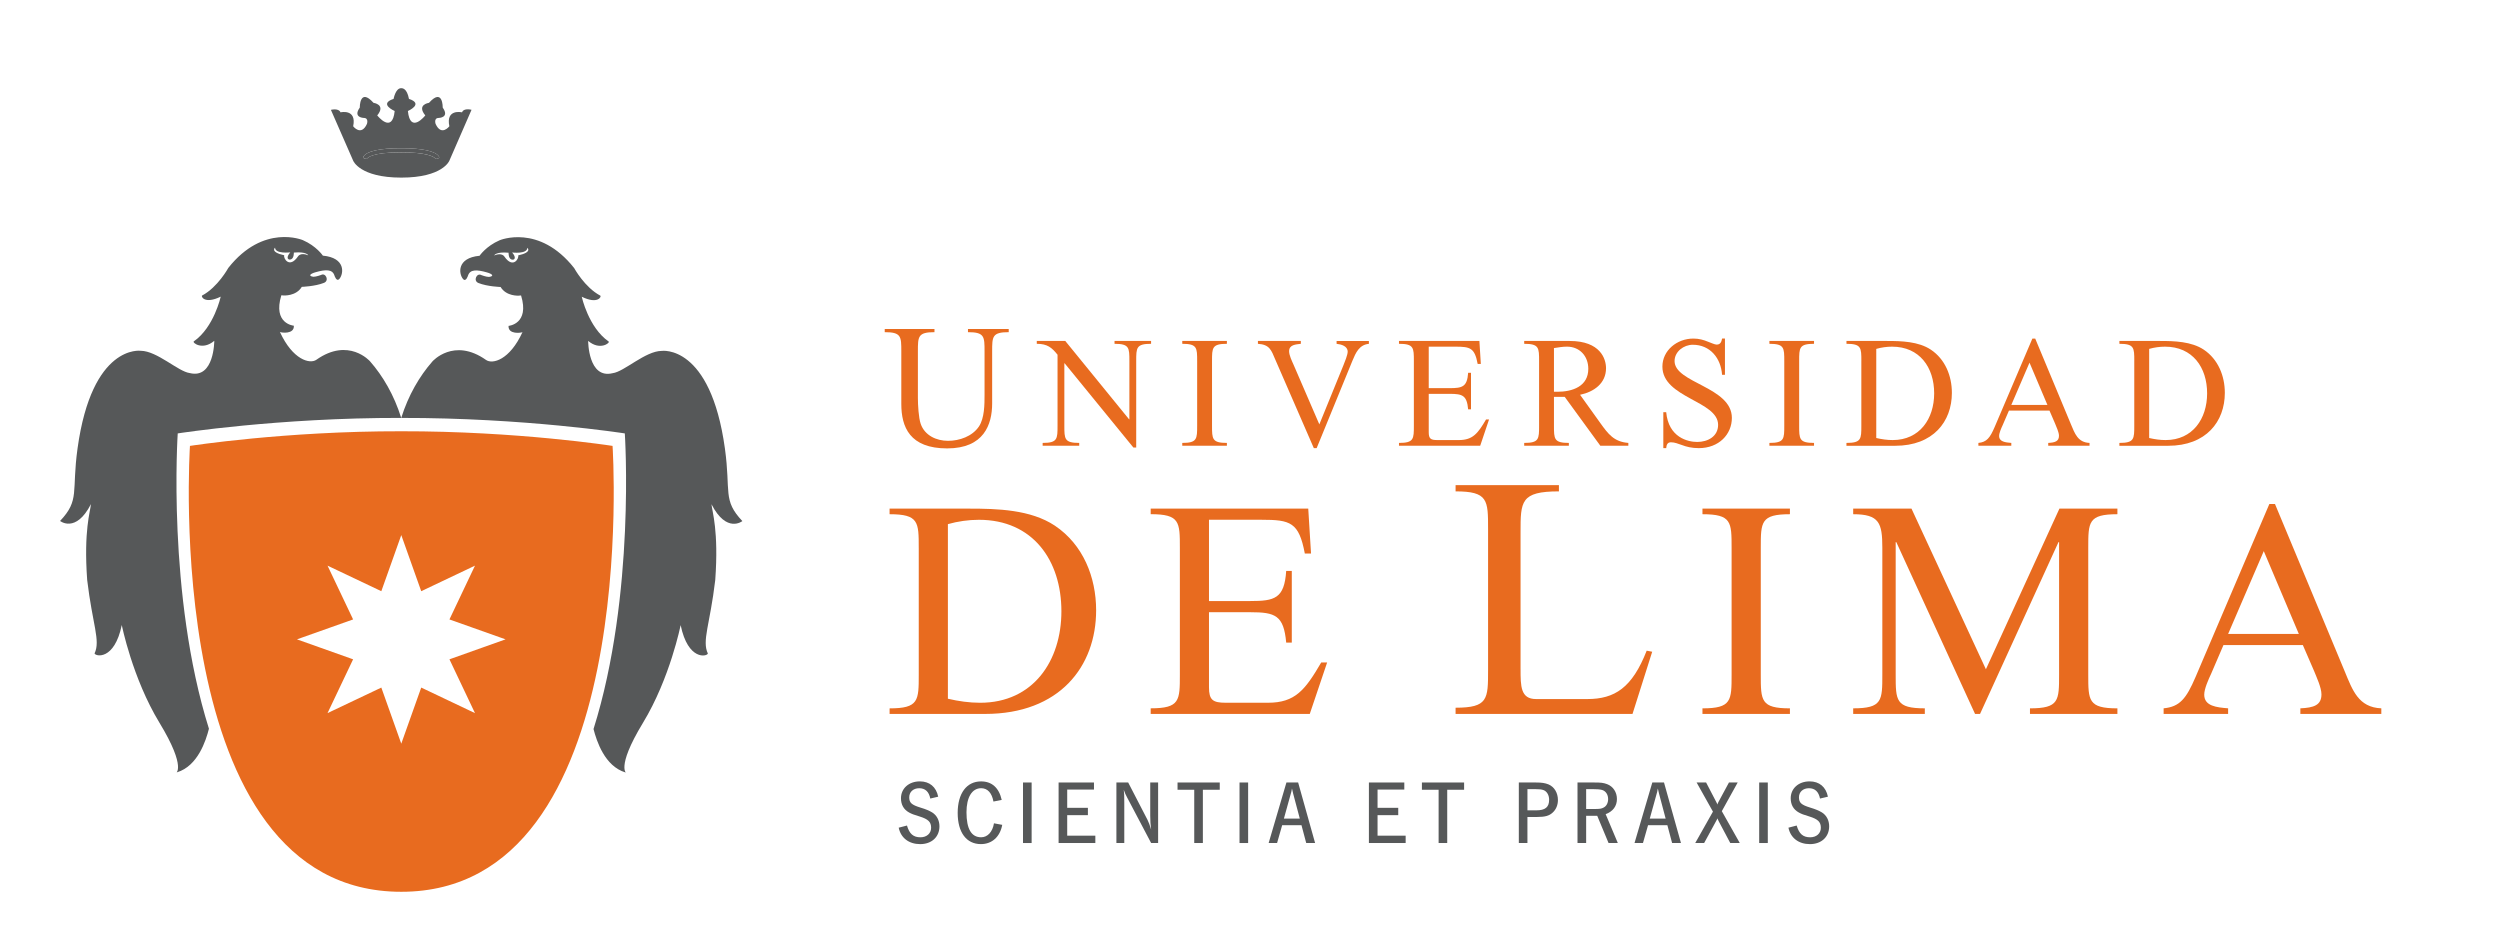
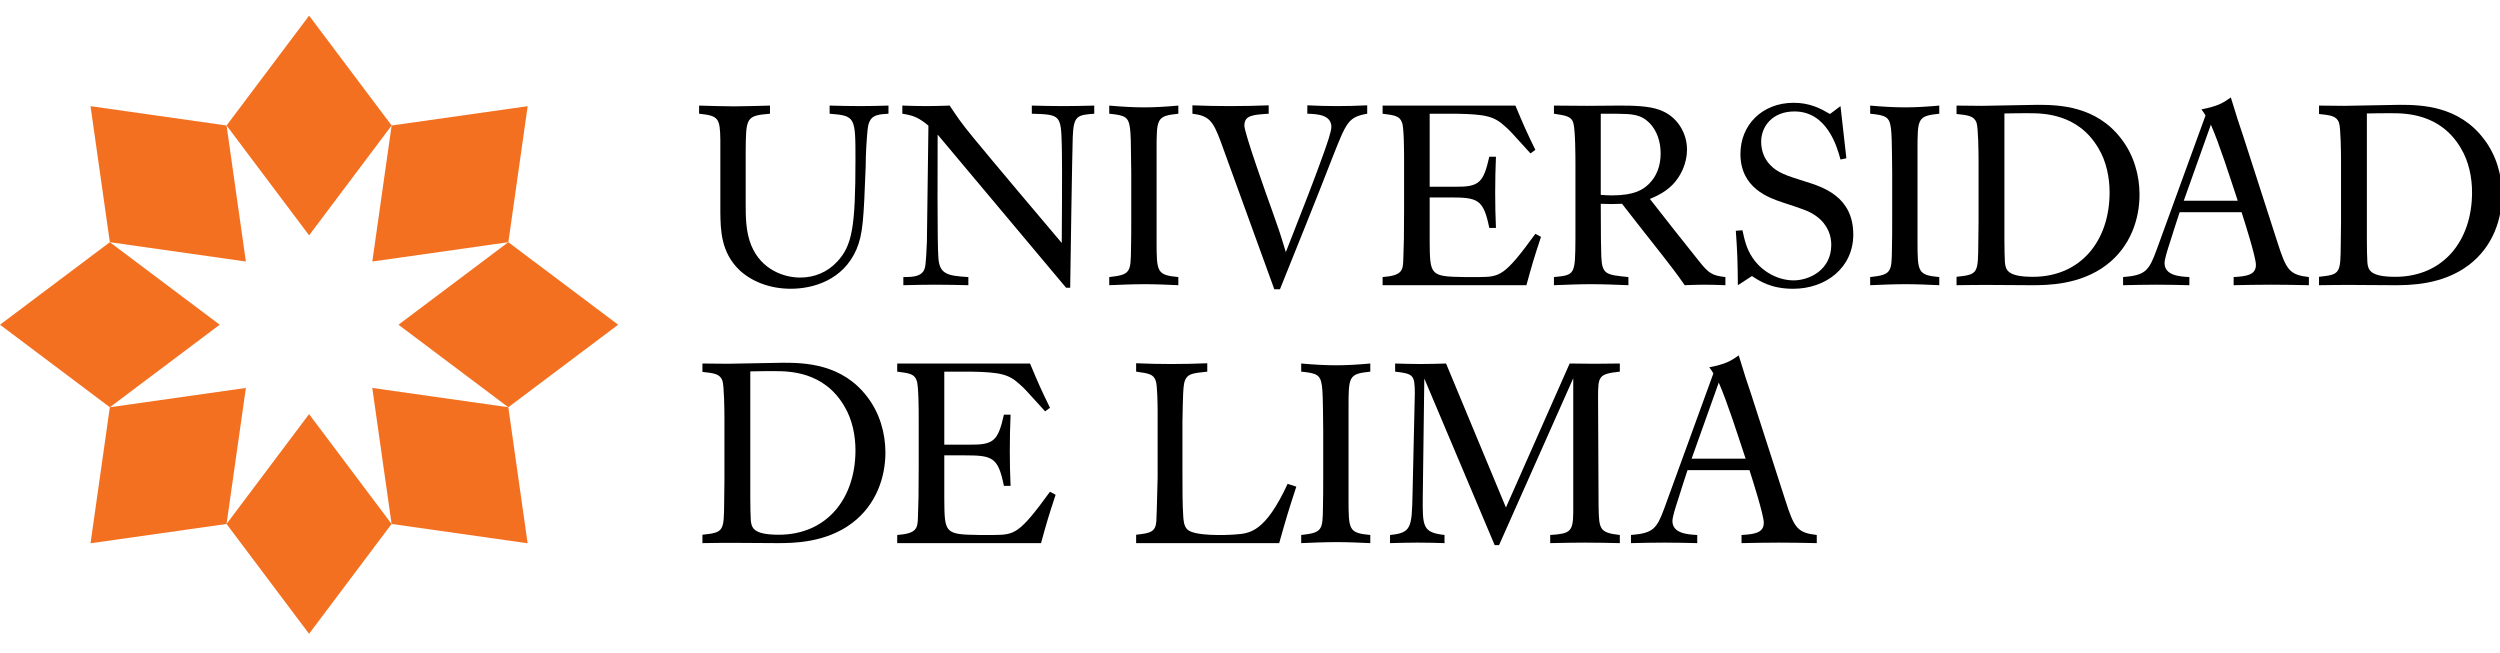
- <svg xmlns="http://www.w3.org/2000/svg" version="1.1" id="Capa_1" x="0px" y="0px" width="141.73px" height="53px" viewBox="0 0 141.73 53" enable-background="new 0 0 141.73 53" xml:space="preserve">
+ <svg xmlns="http://www.w3.org/2000/svg" xmlns:xlink="http://www.w3.org/1999/xlink" version="1.1" id="Capa_1" x="0px" y="0px" width="433.111px" height="113px" viewBox="0 0 433.111 113" enable-background="new 0 0 433.111 113" xml:space="preserve">
  <g>
-     <path fill="#565859" d="M10.076,24.571c0,0,5.688-0.892,12.67-0.879c-0.404-1.292-1.037-2.375-1.771-3.211   c0,0-1.208-1.377-3.038-0.086c-0.365,0.259-1.342,0.009-2.068-1.576c0.074,0.048,0.823,0.145,0.79-0.354   c0,0-1.207-0.098-0.709-1.725l0.127,0.011c0,0,0.707,0.052,1.033-0.489c0,0,0.748-0.023,1.258-0.227   c0.319-0.127,0.087-0.594-0.163-0.448c0,0-0.273,0.104-0.437,0.104c-0.297-0.041-0.209-0.163,0.116-0.256   c0.58-0.165,0.961-0.18,1.078,0.187c0,0,0.116,0.385,0.285,0.181c0.234-0.282,0.367-1.187-0.943-1.31c0,0-0.367-0.546-1.135-0.879   c0,0-2.229-0.954-4.226,1.575c0,0-0.597,1.095-1.483,1.564c-0.083,0.042,0.129,0.515,1.053,0.064c0,0-0.381,1.741-1.526,2.536   c-0.103,0.07,0.494,0.536,1.161-0.032c0,0,0.003,2.174-1.389,1.829c-0.65-0.08-1.851-1.256-2.78-1.263c0,0-2.762-0.403-3.583,5.535   c-0.342,2.471,0.139,2.919-0.99,4.112c0,0,0.892,0.72,1.751-0.957c-0.038,0.429-0.417,1.495-0.215,4.298   c0.301,2.536,0.764,3.437,0.419,4.169c0.043,0.17,1.125,0.418,1.543-1.611c0,0,0.6,3.011,2.135,5.539   c1.613,2.657,0.853,2.857,1.002,2.81c1.17-0.359,1.63-1.784,1.804-2.469C9.46,33.717,10.076,24.571,10.076,24.571 M15.593,14.04   c0.014,0.371,0.863,0.266,0.863,0.266c-0.282,0.322-0.11,0.466,0.054,0.391c0.164-0.076,0.148-0.378,0.148-0.378   c0.732-0.065,0.816,0.155,0.816,0.155c-0.449-0.186-0.583,0.067-0.583,0.067c-0.493,0.711-0.843,0.086-0.776-0.068   C15.287,14.287,15.593,14.04,15.593,14.04" />
-     <path fill="#565859" d="M41.097,25.428c-0.821-5.938-3.583-5.535-3.583-5.535c-0.929,0.006-2.13,1.183-2.78,1.263   c-1.393,0.347-1.39-1.83-1.39-1.83c0.667,0.57,1.263,0.104,1.161,0.034c-1.145-0.796-1.525-2.537-1.525-2.537   c0.923,0.452,1.136-0.021,1.052-0.063c-0.886-0.468-1.482-1.563-1.482-1.563c-1.997-2.529-4.227-1.575-4.227-1.575   c-0.769,0.332-1.135,0.878-1.135,0.878c-1.31,0.123-1.177,1.028-0.943,1.31c0.169,0.205,0.285-0.18,0.285-0.18   c0.117-0.367,0.497-0.352,1.077-0.186c0.326,0.093,0.414,0.215,0.116,0.256c-0.164,0-0.437-0.105-0.437-0.105   c-0.25-0.145-0.483,0.321-0.163,0.449c0.509,0.204,1.257,0.226,1.257,0.226c0.326,0.542,1.033,0.491,1.033,0.491l0.127-0.012   c0.498,1.627-0.709,1.726-0.709,1.726c-0.033,0.499,0.716,0.401,0.79,0.354c-0.725,1.585-1.702,1.835-2.067,1.577   c-1.831-1.292-3.039,0.084-3.039,0.084c-0.732,0.835-1.364,1.915-1.768,3.203h0.001c6.984-0.012,12.674,0.878,12.674,0.878   s0.616,9.161-1.774,16.76c0.176,0.687,0.637,2.102,1.802,2.458c0.15,0.046-0.61-0.154,1.002-2.812   c1.535-2.527,2.135-5.539,2.135-5.539c0.419,2.03,1.5,1.783,1.543,1.612c-0.344-0.731,0.119-1.632,0.419-4.168   c0.203-2.803-0.176-3.87-0.214-4.297c0.86,1.676,1.751,0.956,1.751,0.956C40.958,28.348,41.438,27.899,41.097,25.428 M29.376,14.48   c0.066,0.156-0.284,0.78-0.777,0.07c0,0-0.135-0.254-0.583-0.068c0,0,0.084-0.22,0.816-0.155c0,0-0.014,0.302,0.149,0.377   c0.164,0.076,0.335-0.068,0.053-0.39c0,0,0.849,0.105,0.863-0.266C29.897,14.048,30.203,14.295,29.376,14.48" />
-     <path fill="#E86B1F" d="M34.727,25.279c0,0-5.377-0.841-11.979-0.83c-6.599-0.011-11.979,0.83-11.979,0.83   s-1.7,25.278,11.979,25.278C36.428,50.557,34.727,25.279,34.727,25.279 M26.928,40.429L23.88,38.98l-1.131,3.18l-1.131-3.18   l-3.05,1.448l1.45-3.05l-3.182-1.132l3.182-1.129l-1.45-3.05l3.05,1.449l1.131-3.181l1.131,3.181l3.048-1.449l-1.448,3.05   l3.181,1.129l-3.181,1.132L26.928,40.429z" />
-     <path fill="#565859" d="M20.595,8.892c0.171-0.319,0.934-0.492,2.147-0.488h0.003h0.003c1.216-0.004,1.978,0.17,2.148,0.489   c0.051,0.094-0.196,0.13-0.206,0.11c-0.074-0.138-0.566-0.37-1.945-0.366c-1.695-0.005-1.924,0.328-1.944,0.366   C20.791,9.021,20.543,8.987,20.595,8.892" />
-     <path fill="#565859" d="M22.748,10.069h0.001c2.354,0,2.726-0.958,2.726-0.958l1.257-2.886c0,0-0.437-0.124-0.539,0.144   c0,0-0.93-0.221-0.718,0.79c0,0-0.451,0.588-0.779-0.132c0,0-0.12-0.341,0.18-0.341c0,0,0.627-0.015,0.223-0.585   c0,0,0.017-1.153-0.779-0.271c0,0-0.717,0.095-0.209,0.713c0,0-0.852,1.085-0.987-0.25c0,0,0.927-0.403,0.061-0.687   c-0.118-0.62-0.382-0.6-0.427-0.607h-0.025c-0.316,0.012-0.419,0.607-0.419,0.607c-0.869,0.284,0.061,0.687,0.061,0.687   c-0.137,1.334-0.989,0.25-0.989,0.25c0.508-0.619-0.21-0.713-0.21-0.713c-0.793-0.883-0.78,0.271-0.78,0.271   c-0.405,0.57,0.228,0.585,0.228,0.585c0.297,0,0.178,0.341,0.178,0.341c-0.331,0.72-0.78,0.132-0.78,0.132   c0.21-1.01-0.718-0.79-0.718-0.79c-0.1-0.256-0.544-0.141-0.544-0.141l1.262,2.882C20.022,9.111,20.393,10.069,22.748,10.069    M20.595,8.892c0.171-0.319,0.934-0.492,2.146-0.488h0.003h0.003c1.214-0.004,1.978,0.17,2.148,0.489   c0.05,0.094-0.196,0.13-0.206,0.11c-0.075-0.138-0.567-0.37-1.946-0.365c-1.695-0.006-1.923,0.327-1.943,0.365   C20.791,9.022,20.543,8.987,20.595,8.892" />
-     <path fill="#565859" d="M52.74,45.271c-0.077-0.39-0.289-0.585-0.629-0.585c-0.333,0-0.565,0.21-0.565,0.514   c0,0.309,0.129,0.427,0.643,0.586c0.309,0.092,0.494,0.175,0.658,0.272c0.263,0.165,0.412,0.453,0.412,0.788   c0,0.602-0.442,1.009-1.091,1.009c-0.638,0-1.1-0.351-1.219-0.932l0.469-0.122c0.138,0.473,0.36,0.667,0.766,0.667   c0.354,0,0.603-0.221,0.603-0.54c0-0.33-0.166-0.489-0.649-0.639c-0.344-0.103-0.447-0.144-0.602-0.228   c-0.303-0.168-0.458-0.442-0.458-0.806c0-0.556,0.448-0.957,1.07-0.957c0.551,0,0.926,0.313,1.04,0.868L52.74,45.271z" />
-     <path fill="#565859" d="M56.32,45.441c-0.088-0.489-0.335-0.756-0.695-0.756c-0.52,0-0.833,0.514-0.833,1.363   c0,0.947,0.278,1.419,0.833,1.419c0.365,0,0.648-0.309,0.725-0.792l0.469,0.087c-0.124,0.68-0.582,1.092-1.209,1.092   c-0.823,0-1.317-0.664-1.317-1.766c0-1.111,0.505-1.789,1.327-1.789c0.608,0,1.014,0.359,1.169,1.049L56.32,45.441z" />
-     <rect x="57.996" y="44.361" fill="#565859" width="0.489" height="3.432" />
-     <polygon fill="#565859" points="62.02,44.361 62.02,44.762 60.502,44.762 60.502,45.797 61.675,45.797 61.675,46.213    60.502,46.213 60.502,47.376 62.097,47.376 62.097,47.792 60.014,47.792 60.014,44.361  " />
-     <path fill="#565859" d="M65.657,47.793H65.26l-1.363-2.587c-0.092-0.169-0.118-0.237-0.189-0.432   c0.025,0.184,0.03,0.339,0.03,0.724v2.295h-0.447v-3.432h0.668l1.096,2.119c0.066,0.13,0.133,0.315,0.205,0.551   c-0.036-0.262-0.051-0.509-0.051-0.792v-1.878h0.447V47.793z" />
-     <polygon fill="#565859" points="69.15,44.361 69.15,44.773 68.193,44.773 68.193,47.792 67.704,47.792 67.704,44.773    66.757,44.773 66.757,44.361  " />
-     <rect x="70.271" y="44.361" fill="#565859" width="0.488" height="3.432" />
-     <path fill="#565859" d="M72.4,47.793h-0.478l1.008-3.432h0.664l0.962,3.432h-0.504l-0.268-1.009h-1.096L72.4,47.793z    M73.688,46.408l-0.376-1.415c-0.047-0.185-0.047-0.18-0.067-0.292c-0.011,0.082-0.016,0.107-0.036,0.184   c-0.015,0.042-0.02,0.078-0.03,0.108l-0.392,1.415H73.688z" />
-     <polygon fill="#565859" points="79.613,44.361 79.613,44.762 78.096,44.762 78.096,45.797 79.269,45.797 79.269,46.213    78.096,46.213 78.096,47.376 79.689,47.376 79.689,47.792 77.606,47.792 77.606,44.361  " />
-     <polygon fill="#565859" points="83.003,44.361 83.003,44.773 82.046,44.773 82.046,47.792 81.558,47.792 81.558,44.773    80.611,44.773 80.611,44.361  " />
-     <path fill="#565859" d="M87.072,44.361c0.334,0,0.521,0.031,0.715,0.108c0.329,0.139,0.535,0.479,0.535,0.886   c0,0.282-0.104,0.535-0.294,0.708c-0.195,0.186-0.436,0.253-0.885,0.253h-0.55v1.477h-0.488v-3.432H87.072z M87.094,45.94   c0.509,0,0.729-0.18,0.729-0.601c0-0.258-0.124-0.473-0.313-0.545c-0.108-0.042-0.252-0.057-0.483-0.057h-0.433v1.203H87.094z" />
-     <path fill="#565859" d="M90.371,44.361c0.4,0,0.528,0.016,0.739,0.094c0.339,0.128,0.557,0.453,0.557,0.842   c0,0.407-0.227,0.706-0.639,0.859l0.689,1.636h-0.525L90.55,46.25h-0.051h-0.257h-0.263h-0.057v1.542h-0.49v-3.431H90.371z    M90.386,45.864c0.303,0,0.411-0.016,0.529-0.083c0.159-0.081,0.253-0.262,0.253-0.478c0-0.257-0.134-0.458-0.345-0.52   c-0.124-0.031-0.269-0.046-0.516-0.046h-0.385v1.126H90.386z" />
-     <path fill="#565859" d="M93.143,47.793h-0.479l1.009-3.432h0.663l0.962,3.432h-0.503l-0.268-1.009h-1.096L93.143,47.793z    M94.429,46.408l-0.375-1.415c-0.047-0.185-0.047-0.18-0.068-0.292c-0.01,0.082-0.015,0.107-0.035,0.184   c-0.016,0.042-0.021,0.078-0.03,0.108l-0.392,1.415H94.429z" />
-     <path fill="#565859" d="M97.613,45.987l1.019,1.806h-0.54l-0.659-1.244c-0.062-0.125-0.052-0.109-0.072-0.155   c-0.02,0.062-0.02,0.062-0.072,0.155l-0.678,1.244h-0.505l1.004-1.78l-0.926-1.652h0.539l0.565,1.086   c0.043,0.077,0.053,0.102,0.072,0.164c0.021-0.066,0.031-0.082,0.072-0.164l0.586-1.086h0.495L97.613,45.987z" />
-     <rect x="99.732" y="44.361" fill="#565859" width="0.488" height="3.432" />
-     <path fill="#565859" d="M103.18,45.271c-0.078-0.39-0.288-0.585-0.628-0.585c-0.335,0-0.565,0.21-0.565,0.514   c0,0.309,0.128,0.427,0.643,0.586c0.309,0.092,0.493,0.175,0.658,0.272c0.263,0.165,0.411,0.453,0.411,0.788   c0,0.602-0.442,1.009-1.09,1.009c-0.638,0-1.101-0.351-1.219-0.932l0.467-0.122c0.14,0.473,0.36,0.667,0.767,0.667   c0.355,0,0.603-0.221,0.603-0.54c0-0.33-0.165-0.489-0.648-0.639c-0.344-0.103-0.448-0.144-0.602-0.228   c-0.304-0.168-0.458-0.442-0.458-0.806c0-0.556,0.448-0.957,1.07-0.957c0.551,0,0.926,0.313,1.039,0.868L103.18,45.271z" />
-     <path fill="#E86B1F" d="M52.085,31.067c0-1.475,0-1.915-1.653-1.915v-0.317h4.501c1.601,0,3.499,0.052,4.871,0.967   c1.6,1.073,2.338,2.918,2.338,4.798c0,3.184-2.075,5.874-6.294,5.874h-5.415v-0.315c1.653,0,1.653-0.44,1.653-1.918V31.067z    M53.737,39.612c0.598,0.141,1.213,0.229,1.829,0.229c3.007,0,4.607-2.374,4.607-5.187c0-2.883-1.618-5.186-4.677-5.186   c-0.597,0-1.195,0.088-1.758,0.246V39.612z" />
-     <path fill="#E86B1F" d="M68.54,34.074h2.339c1.389,0,1.934-0.14,2.038-1.705h0.317v4.061h-0.317   c-0.139-1.547-0.614-1.722-2.038-1.722H68.54v4.254c0,0.72,0.211,0.878,0.95,0.878h2.391c1.548,0,2.109-0.721,3.023-2.285h0.335   l-0.985,2.918h-9.019v-0.317c1.654,0,1.654-0.44,1.654-1.916v-7.174c0-1.477,0-1.916-1.654-1.916v-0.317h8.932l0.158,2.549h-0.352   c-0.335-1.776-0.81-1.916-2.462-1.916H68.54V34.074z" />
-     <path fill="#E86B1F" d="M86.204,37.928c0,0.979,0,1.703,0.881,1.703h2.9c1.566,0,2.547-0.646,3.369-2.742l0.313,0.059l-1.117,3.527   h-10.03v-0.353c1.842,0,1.842-0.49,1.842-2.135v-7.994c0-1.645,0-2.136-1.842-2.136v-0.352h5.858v0.352   c-2.175,0-2.175,0.568-2.175,2.333V37.928z" />
-     <path fill="#E86B1F" d="M99.822,38.241c0,1.478,0,1.917,1.652,1.917v0.316h-4.958v-0.316c1.652,0,1.652-0.439,1.652-1.917v-7.174   c0-1.475,0-1.915-1.652-1.915v-0.317h4.958v0.317c-1.652,0-1.652,0.439-1.652,1.915V38.241z" />
-     <path fill="#E86B1F" d="M107.505,30.734h-0.035v7.506c0,1.477,0,1.917,1.652,1.917v0.317h-4.061v-0.317   c1.652,0,1.652-0.44,1.652-1.917v-7.19c0-1.408-0.177-1.898-1.652-1.898v-0.317h3.305l4.219,9.107l4.168-9.107h3.287v0.317   c-1.653,0-1.653,0.439-1.653,1.916v7.173c0,1.477,0,1.917,1.653,1.917v0.317h-4.957v-0.317c1.651,0,1.651-0.44,1.651-1.917v-7.506   h-0.035l-4.447,9.74h-0.282L107.505,30.734z" />
-     <path fill="#E86B1F" d="M126.052,36.571l-0.702,1.634c-0.141,0.298-0.388,0.844-0.388,1.178c0,0.649,0.704,0.721,1.354,0.773v0.317   h-3.656v-0.317c0.914-0.087,1.283-0.545,1.81-1.775l4.185-9.81h0.317l3.956,9.493c0.439,1.056,0.772,2.041,2.074,2.093v0.317h-4.59   v-0.317c0.756-0.035,1.196-0.175,1.196-0.791c0-0.386-0.281-0.984-0.422-1.336l-0.633-1.459H126.052z M128.338,31.244l-2.021,4.694   h4.008L128.338,31.244z" />
-     <path fill="#E86B1F" d="M51.097,19.921c0-0.84,0-1.09-0.94-1.09v-0.179h2.82v0.179c-0.94,0-0.94,0.25-0.94,1.09v2.64   c0,0.39,0.04,1.121,0.16,1.47c0.23,0.66,0.891,0.96,1.55,0.96c0.649,0,1.37-0.25,1.75-0.811c0.319-0.48,0.319-1.261,0.319-1.8   v-2.459c0-0.84,0-1.09-0.94-1.09v-0.179h2.31v0.179c-0.939,0-0.939,0.25-0.939,1.09v2.95c0,1.2-0.47,2.55-2.55,2.55   c-2.12,0-2.6-1.209-2.6-2.52V19.921z" />
-     <path fill="#E86B1F" d="M60.34,24.131c0,0.753,0,0.979,0.843,0.979v0.161H59.11V25.11c0.844,0,0.844-0.226,0.844-0.979V20.11   c-0.324-0.403-0.575-0.619-1.177-0.619v-0.161h1.616l3.616,4.441h0.018V20.47c0-0.754,0-0.979-0.842-0.979v-0.161h2.072v0.161   c-0.843,0-0.843,0.224-0.843,0.979v4.9h-0.161l-3.896-4.774H60.34V24.131z" />
-     <path fill="#E86B1F" d="M68.712,24.131c0,0.753,0,0.979,0.843,0.979v0.161h-2.53V25.11c0.844,0,0.844-0.226,0.844-0.979V20.47   c0-0.754,0-0.979-0.844-0.979v-0.161h2.53v0.161c-0.843,0-0.843,0.224-0.843,0.979V24.131z" />
-     <path fill="#E86B1F" d="M76.16,20.712c0.072-0.171,0.243-0.601,0.243-0.772c0-0.323-0.368-0.42-0.629-0.448v-0.161h1.831v0.161   c-0.547,0.054-0.744,0.503-0.933,0.959l-2.028,4.954h-0.161l-2.183-5.017c-0.231-0.547-0.323-0.852-0.986-0.897v-0.161h2.433v0.161   c-0.278,0.037-0.665,0.045-0.665,0.421c0,0.233,0.161,0.557,0.252,0.763l1.462,3.384L76.16,20.712z" />
-     <path fill="#E86B1F" d="M80.998,22.005h1.192c0.71,0,0.988-0.073,1.042-0.871h0.162v2.073h-0.162   c-0.072-0.79-0.314-0.879-1.042-0.879h-1.192V24.5c0,0.368,0.107,0.448,0.484,0.448h1.221c0.79,0,1.076-0.369,1.544-1.167h0.17   l-0.502,1.49h-4.604V25.11c0.844,0,0.844-0.226,0.844-0.979V20.47c0-0.754,0-0.979-0.844-0.979V19.33h4.559l0.081,1.301h-0.179   c-0.172-0.906-0.414-0.978-1.258-0.978h-1.516V22.005z" />
-     <path fill="#E86B1F" d="M90.727,25.271l-2.021-2.773h-0.609v1.633c0,0.754,0,0.979,0.844,0.979v0.161h-2.531V25.11   c0.844,0,0.844-0.225,0.844-0.979v-3.662c0-0.753,0-0.978-0.844-0.978V19.33h2.576c1.749,0,2.063,1.022,2.063,1.544   c0,0.861-0.691,1.345-1.472,1.507l1.157,1.615c0.44,0.611,0.764,1.05,1.58,1.114v0.161H90.727z M88.097,22.21h0.196   c0.853,0,1.751-0.305,1.751-1.301c0-0.718-0.485-1.257-1.212-1.257c-0.251,0-0.493,0.045-0.735,0.081V22.21z" />
-     <path fill="#E86B1F" d="M97.789,21.25h-0.162c-0.063-0.942-0.673-1.705-1.659-1.705c-0.513,0-1.033,0.386-1.033,0.925   c0,1.247,3.248,1.462,3.248,3.221c0,0.934-0.735,1.715-1.875,1.715c-0.412,0-0.709-0.082-0.943-0.171   c-0.242-0.081-0.42-0.161-0.636-0.161c-0.207,0-0.252,0.152-0.269,0.332h-0.163v-2.039h0.163c0.133,1.437,1.229,1.688,1.759,1.688   c0.601,0,1.184-0.314,1.184-0.969c0-1.364-3.158-1.526-3.158-3.303c0-0.916,0.825-1.589,1.758-1.589   c0.323,0,0.594,0.082,0.809,0.172c0.224,0.08,0.395,0.17,0.511,0.17c0.216,0,0.27-0.162,0.306-0.342h0.162V21.25z" />
-     <path fill="#E86B1F" d="M101.998,24.131c0,0.753,0,0.979,0.843,0.979v0.161h-2.53V25.11c0.843,0,0.843-0.226,0.843-0.979V20.47   c0-0.754,0-0.979-0.843-0.979v-0.161h2.53v0.161c-0.843,0-0.843,0.224-0.843,0.979V24.131z" />
-     <path fill="#E86B1F" d="M105.524,20.469c0-0.753,0-0.978-0.844-0.978V19.33h2.297c0.818,0,1.787,0.028,2.486,0.493   c0.817,0.547,1.193,1.49,1.193,2.451c0,1.625-1.06,2.998-3.213,2.998h-2.764V25.11c0.844,0,0.844-0.225,0.844-0.979V20.469z    M106.368,24.831c0.306,0.071,0.618,0.117,0.933,0.117c1.534,0,2.351-1.212,2.351-2.647c0-1.472-0.825-2.648-2.386-2.648   c-0.306,0-0.611,0.045-0.897,0.126V24.831z" />
-     <path fill="#E86B1F" d="M113.891,23.279l-0.36,0.833c-0.071,0.153-0.197,0.432-0.197,0.602c0,0.333,0.359,0.368,0.691,0.396v0.161   h-1.866V25.11c0.467-0.045,0.655-0.279,0.924-0.907l2.136-5.007h0.162l2.019,4.846c0.225,0.537,0.396,1.041,1.06,1.068v0.161   h-2.342V25.11c0.385-0.019,0.609-0.091,0.609-0.405c0-0.197-0.145-0.502-0.216-0.682l-0.322-0.745H113.891z M115.057,20.56   l-1.032,2.396h2.047L115.057,20.56z" />
-     <path fill="#E86B1F" d="M120.997,20.469c0-0.753,0-0.978-0.844-0.978V19.33h2.298c0.816,0,1.785,0.028,2.485,0.493   c0.816,0.547,1.194,1.49,1.194,2.451c0,1.625-1.06,2.998-3.213,2.998h-2.765V25.11c0.844,0,0.844-0.225,0.844-0.979V20.469z    M121.84,24.831c0.307,0.071,0.62,0.117,0.934,0.117c1.535,0,2.352-1.212,2.352-2.647c0-1.472-0.825-2.648-2.387-2.648   c-0.305,0-0.61,0.045-0.898,0.126V24.831z" />
+     <defs>
+       <rect id="SVGID_1_" x="-121.286" y="-182.743" width="676.028" height="478" />
+     </defs>
+     <clipPath id="SVGID_2_">
+       <use xlink:href="#SVGID_1_" overflow="visible" />
+     </clipPath>
+     <path clip-path="url(#SVGID_2_)" d="M121.118,18.292c1.906,0.044,3.989,0.133,6.029,0.133c2.083,0,4.123-0.089,6.25-0.133v1.41   c-4.167,0.353-4.167,0.617-4.211,6.656v8.859c0,2.337,0,4.937,0.975,7.316c1.774,4.276,5.764,5.554,8.467,5.554   c2.395,0,4.656-0.881,6.385-2.732c2.616-2.777,3.191-5.994,3.191-17.675c0-7.405,0-7.626-4.477-7.979v-1.41   c1.773,0.044,3.591,0.089,5.363,0.089c1.597,0,3.238-0.045,4.833-0.089v1.41c-1.685,0.088-2.837,0.221-3.325,1.455   c-0.177,0.44-0.265,0.793-0.398,2.468c-0.222,2.954-0.222,4.628-0.222,5.157c-0.355,9.345-0.487,11.769-1.596,14.414   c-2.307,5.332-7.492,6.831-11.395,6.831c-3.724,0-6.828-1.322-8.867-3.217c-3.237-3.086-3.28-7.009-3.324-9.962V24.286   c-0.045-3.878-0.356-4.231-3.68-4.584V18.292z" />
+     <path clip-path="url(#SVGID_2_)" d="M156.323,18.292c1.373,0.044,2.748,0.089,4.122,0.089c1.375,0,2.705-0.045,4.079-0.089   c1.241,1.851,1.906,2.909,4.168,5.642c3.147,3.835,11.882,14.193,15.251,18.16c0.088-12.386,0.044-15.03,0-17.146   c-0.134-5.025-0.311-5.113-5.188-5.246v-1.41c1.818,0.044,3.636,0.089,5.498,0.089c1.772,0,3.325-0.045,5.321-0.089v1.41   c-2.928,0.221-3.593,0.309-3.726,4.056c-0.088,2.248-0.398,22.259-0.443,26.094h-0.709L162.44,23.317   c0,3.394-0.088,18.997,0.134,21.421c0.223,2.733,1.508,3.042,5.188,3.262v1.41c-1.952-0.044-3.858-0.088-5.809-0.088   c-1.772,0-3.636,0.044-5.454,0.088V48c1.375,0,2.75-0.044,3.415-0.926c0.443-0.617,0.487-1.278,0.665-5.156l0.266-20.144   c-1.64-1.366-2.527-1.764-4.521-2.072V18.292z" />
+     <path clip-path="url(#SVGID_2_)" d="M192.171,18.292c1.995,0.177,4.034,0.309,6.074,0.309c1.951,0,3.901-0.132,5.896-0.309v1.41   c-3.768,0.396-3.768,0.794-3.768,6.348v15.735c0,5.378,0.045,5.862,3.768,6.215v1.41c-1.994-0.088-3.856-0.176-5.764-0.176   c-2.083,0-4.166,0.088-6.206,0.176V48c3.635-0.396,3.725-0.837,3.768-4.76c0.045-1.72,0.045-3.482,0.045-5.246v-8.066   c-0.045-5.421-0.088-6.699-0.222-7.758c-0.266-1.938-0.886-2.203-3.591-2.468V18.292z" />
+     <path clip-path="url(#SVGID_2_)" d="M206.581,18.248c2.084,0.088,4.346,0.132,6.518,0.132c2.217,0,4.479-0.044,6.694-0.132v1.455   c-2.748,0.176-4.212,0.264-4.212,2.071c0,1.277,3.947,12.341,4.7,14.413c1.241,3.482,1.373,3.835,2.483,7.492   c3.014-7.668,5.054-12.869,6.738-17.63c0.354-1.014,1.152-3.262,1.152-4.056c0-2.115-2.482-2.247-4.167-2.291v-1.455   c1.729,0.088,3.413,0.132,5.143,0.132c1.773,0,3.502-0.044,5.231-0.132v1.455c-3.281,0.572-3.591,1.454-5.985,7.492   c-2.97,7.67-6.073,15.296-9.132,22.921h-0.977l-9.31-25.653c-1.331-3.57-2.04-4.408-4.878-4.76V18.248z" />
+     <path clip-path="url(#SVGID_2_)" d="M239.526,18.292h23.01c1.462,3.482,1.862,4.408,3.457,7.67l-0.842,0.617   c-3.592-3.968-3.592-3.968-4.39-4.673c-1.906-1.764-3.368-2.116-8.512-2.204h-4.567v12.65h4.39   c4.167,0.044,4.921-0.661,5.941-5.201h1.152c-0.089,2.072-0.133,4.188-0.133,6.303c0,2.028,0.044,4.056,0.133,6.039h-1.152   c-1.021-5.024-1.995-5.289-6.917-5.289h-3.414v7.493c0.045,6.038,0.045,6.215,6.119,6.303h2.35c3.68-0.044,4.434-0.044,9.842-7.493   l0.977,0.529c-1.242,3.746-1.508,4.672-2.528,8.374h-24.915V48c3.368-0.265,3.546-1.102,3.59-3.129   c0.09-2.116,0.133-4.232,0.133-8.64v-8.286c0-1.366,0-5.862-0.354-6.7c-0.398-1.146-1.24-1.278-3.368-1.543V18.292z" />
+     <path clip-path="url(#SVGID_2_)" d="M269.21,18.292c1.907,0,3.857,0.044,5.765,0.044c0.797,0,4.743-0.044,5.63-0.044   c2.217,0,5.055,0.044,6.916,0.75c3.104,1.102,4.744,4.055,4.744,6.876c0,0.969-0.223,2.556-1.064,4.099   c-1.507,2.821-3.856,3.79-5.363,4.452c2.792,3.57,5.585,7.14,8.422,10.666c1.774,2.248,2.351,2.601,4.656,2.865v1.41   c-1.241-0.044-2.438-0.088-3.68-0.088c-1.153,0-2.129,0.044-3.37,0.088c-1.596-2.291-2.04-2.82-3.946-5.289   c-2.305-2.909-4.61-5.862-6.915-8.815c-0.621,0-1.241,0.045-1.862,0.045s-1.197-0.045-1.818-0.045c0,5.554,0.045,7.67,0.089,9.08   c0.134,3.173,0.798,3.218,4.699,3.614v1.41c-2.172-0.088-4.344-0.176-6.517-0.176c-2.084,0-3.945,0.088-6.385,0.176V48   c3.68-0.353,3.68-0.396,3.725-6.744V28.562c0-1.233,0-5.905-0.354-7.229c-0.311-1.189-1.33-1.322-3.37-1.631V18.292z    M277.323,19.702v14.061c0.665,0.044,1.286,0.088,1.906,0.088c3.991,0,5.453-1.013,6.473-2.027   c1.242-1.234,1.996-2.997,1.996-5.245c0-2.071-0.665-3.967-1.906-5.245c-1.597-1.587-3.06-1.587-5.853-1.631H277.323z" />
+     <path clip-path="url(#SVGID_2_)" d="M301.873,39.891c0.354,1.63,0.665,3.173,1.773,4.804c1.686,2.469,4.479,3.879,7.094,3.879   c2.616,0,6.518-1.72,6.518-6.171c0-1.499-0.532-3.438-2.571-4.937c-1.242-0.882-2.04-1.146-5.809-2.38   c-2.395-0.794-7.359-2.469-7.359-8.42c0-4.979,3.725-8.858,9.222-8.858c2.883,0,4.655,1.014,6.296,1.939l1.818-1.366l1.019,9.035   l-1.019,0.221c-0.578-2.16-2.306-8.331-7.981-8.331c-3.813,0-5.763,2.601-5.763,5.245c0,1.455,0.487,2.91,1.551,4.012   c1.287,1.365,2.794,1.851,6.03,2.864c3.104,0.97,8.379,2.601,8.379,9.212c0,5.73-4.744,9.39-10.419,9.39   c-3.856,0-5.852-1.367-7.138-2.205l-2.438,1.587c-0.045-4.539-0.089-5.598-0.354-9.432L301.873,39.891z" />
+     <path clip-path="url(#SVGID_2_)" d="M323.999,18.292c1.995,0.177,4.033,0.309,6.073,0.309c1.951,0,3.901-0.132,5.897-0.309v1.41   c-3.77,0.396-3.77,0.794-3.77,6.348v15.735c0,5.378,0.045,5.862,3.77,6.215v1.41c-1.996-0.088-3.857-0.176-5.765-0.176   c-2.083,0-4.167,0.088-6.206,0.176V48c3.635-0.396,3.724-0.837,3.768-4.76c0.045-1.72,0.045-3.482,0.045-5.246v-8.066   c-0.045-5.421-0.089-6.699-0.222-7.758c-0.267-1.938-0.887-2.203-3.591-2.468V18.292z" />
+     <path clip-path="url(#SVGID_2_)" d="M338.962,18.292c1.463,0,2.883,0.044,4.345,0.044c0.71,0,2.705-0.044,4.788-0.088   c2.04-0.044,4.123-0.088,4.878-0.088c3.724,0,10.196,0.176,14.541,5.906c2.172,2.82,3.147,6.303,3.147,9.653   c0,4.143-1.507,8.991-5.763,12.209c-4.611,3.481-10.33,3.481-12.946,3.481c-1.02,0-6.118-0.044-7.271-0.044   c-1.862,0-3.592,0-5.72,0.044v-1.454c3.725-0.397,3.725-0.573,3.77-5.818c0-1.234,0.043-2.468,0.043-3.702V27.856   c0-1.365-0.043-5.73-0.354-6.611c-0.444-1.146-1.374-1.278-3.459-1.499V18.292z M347.253,41.653c0,1.278,0.045,3.394,0.089,3.834   c0.133,1.235,0.398,2.469,4.832,2.469c8.29,0,13.301-6.215,13.301-14.633c0-2.514-0.532-5.334-1.951-7.671   c-3.546-6.038-9.664-6.038-12.103-6.038c-1.109,0-2.794,0-4.168,0.044V41.653z" />
+     <path clip-path="url(#SVGID_2_)" d="M367.814,48c3.901-0.308,4.478-1.102,5.808-4.717c2.838-7.757,5.631-15.515,8.469-23.272   c-0.267-0.44-0.354-0.617-0.71-1.058c2.838-0.573,3.68-1.058,5.099-2.072c1.108,3.615,1.33,4.32,2.173,6.789l5.896,18.292   c1.552,4.849,2.084,5.642,5.453,6.038v1.411c-2.084-0.045-4.345-0.089-6.518-0.089s-4.346,0.044-6.518,0.089V48   c2.129-0.133,3.858-0.308,3.858-2.115c0-1.322-1.861-7.185-2.483-9.124h-10.729c-0.576,1.764-1.152,3.526-1.685,5.245   c-0.398,1.19-0.931,2.909-0.931,3.57c0,2.204,2.749,2.336,4.3,2.424v1.411c-1.861-0.045-3.813-0.089-5.675-0.089   c-1.95,0-3.856,0.044-5.808,0.089V48z M387.677,34.777c-1.463-4.408-3.148-9.741-4.656-13.18l-4.698,13.18H387.677z" />
+     <path clip-path="url(#SVGID_2_)" d="M401.756,18.292c1.463,0,2.882,0.044,4.345,0.044c0.71,0,2.705-0.044,4.788-0.088   c2.04-0.044,4.123-0.088,4.878-0.088c3.724,0,10.196,0.176,14.541,5.906c2.173,2.82,3.148,6.303,3.148,9.653   c0,4.143-1.508,8.991-5.764,12.209c-4.611,3.481-10.33,3.481-12.945,3.481c-1.021,0-6.119-0.044-7.271-0.044   c-1.862,0-3.592,0-5.72,0.044v-1.454c3.725-0.397,3.725-0.573,3.77-5.818c0-1.234,0.044-2.468,0.044-3.702V27.856   c0-1.365-0.044-5.73-0.354-6.611c-0.444-1.146-1.374-1.278-3.459-1.499V18.292z M410.047,41.653c0,1.278,0.044,3.394,0.089,3.834   c0.133,1.235,0.398,2.469,4.832,2.469c8.29,0,13.301-6.215,13.301-14.633c0-2.514-0.532-5.334-1.951-7.671   c-3.546-6.038-9.663-6.038-12.103-6.038c-1.108,0-2.794,0-4.168,0.044V41.653z" />
+     <path clip-path="url(#SVGID_2_)" d="M121.693,62.976c1.463,0,2.883,0.044,4.345,0.044c0.71,0,2.706-0.044,4.788-0.089   c2.04-0.043,4.124-0.087,4.878-0.087c3.725,0,10.196,0.176,14.541,5.906c2.172,2.821,3.148,6.303,3.148,9.652   c0,4.144-1.508,8.991-5.764,12.21c-4.611,3.481-10.331,3.481-12.946,3.481c-1.02,0-6.118-0.045-7.271-0.045   c-1.862,0-3.592,0-5.72,0.045V92.64c3.724-0.397,3.724-0.572,3.769-5.818c0-1.234,0.043-2.469,0.043-3.702V72.54   c0-1.366-0.043-5.729-0.354-6.611c-0.443-1.146-1.375-1.278-3.458-1.498V62.976z M129.984,86.337c0,1.277,0.045,3.394,0.089,3.834   c0.132,1.235,0.399,2.469,4.832,2.469c8.291,0,13.3-6.216,13.3-14.634c0-2.513-0.531-5.334-1.95-7.669   c-3.547-6.039-9.664-6.039-12.104-6.039c-1.108,0-2.792,0-4.167,0.043V86.337z" />
+     <path clip-path="url(#SVGID_2_)" d="M155.436,62.976h23.01c1.463,3.481,1.862,4.408,3.458,7.669l-0.843,0.617   c-3.591-3.967-3.591-3.967-4.389-4.672c-1.906-1.763-3.369-2.115-8.513-2.204h-4.566v12.65h4.39   c4.168,0.044,4.921-0.661,5.94-5.201h1.153c-0.089,2.072-0.133,4.188-0.133,6.304c0,2.027,0.044,4.055,0.133,6.037h-1.153   c-1.02-5.024-1.994-5.289-6.915-5.289h-3.415v7.493c0.045,6.039,0.045,6.216,6.118,6.304h2.351c3.68-0.045,4.434-0.045,9.842-7.493   l0.976,0.529c-1.241,3.746-1.508,4.672-2.527,8.374h-24.916v-1.41c3.369-0.265,3.547-1.103,3.592-3.129   c0.089-2.116,0.132-4.231,0.132-8.64v-8.287c0-1.366,0-5.861-0.354-6.699c-0.398-1.146-1.241-1.278-3.369-1.543V62.976z" />
+     <path clip-path="url(#SVGID_2_)" d="M196.827,62.931c1.906,0.088,4.034,0.133,6.074,0.133c2.083,0,4.167-0.045,6.251-0.133v1.455   c-2.526,0.265-3.369,0.353-3.857,1.499c-0.354,0.881-0.354,2.909-0.443,7.097v8.859c0,3.042,0,5.51,0.133,7.492   c0.045,0.706,0.089,1.852,0.755,2.424c1.24,1.146,6.649,0.971,8.245,0.838c2.527-0.176,5.188-0.353,9.089-8.771l1.507,0.485   c-1.418,4.318-1.772,5.553-2.97,9.784h-24.783V92.64c2.394-0.265,3.369-0.441,3.502-2.336c0.044-1.014,0.09-1.896,0.222-7.537   V71.262c0-1.102-0.043-4.451-0.31-5.245c-0.399-1.19-1.153-1.322-3.414-1.631V62.931z" />
+     <path clip-path="url(#SVGID_2_)" d="M225.427,62.976c1.995,0.177,4.033,0.309,6.072,0.309c1.952,0,3.902-0.132,5.897-0.309v1.41   c-3.769,0.396-3.769,0.794-3.769,6.347v15.736c0,5.377,0.045,5.862,3.769,6.215v1.41c-1.995-0.088-3.856-0.176-5.764-0.176   c-2.083,0-4.167,0.088-6.206,0.176v-1.41c3.635-0.396,3.724-0.838,3.768-4.761c0.045-1.719,0.045-3.482,0.045-5.245v-8.065   c-0.045-5.422-0.089-6.701-0.222-7.758c-0.267-1.939-0.888-2.204-3.591-2.469V62.976z" />
+     <path clip-path="url(#SVGID_2_)" d="M241.698,62.976c1.463,0.044,2.971,0.087,4.433,0.087c1.463,0,2.927-0.043,4.39-0.087   l10.374,24.947l11.04-24.947c1.418,0,2.837,0.044,4.301,0.044c1.462,0,2.926-0.044,4.389-0.044v1.41   c-3.68,0.396-3.769,0.794-3.769,4.452l0.089,18.909c0.088,3.879,0.088,4.54,3.68,4.937v1.41c-2.039-0.044-4.079-0.088-6.118-0.088   c-1.861,0-3.635,0.044-5.941,0.088v-1.41c3.458-0.22,3.946-0.573,3.99-3.835V65.532l-12.856,28.914h-0.754l-12.192-28.87   l-0.266,20.408c-0.044,5.289-0.044,6.258,3.769,6.699v1.41c-1.552-0.044-3.147-0.088-4.699-0.088c-1.598,0-2.75,0.044-4.744,0.088   v-1.41c3.724-0.353,3.769-1.322,3.9-7.053l0.4-17.587c-0.045-3.041-0.222-3.306-3.414-3.658V62.976z" />
+     <path clip-path="url(#SVGID_2_)" d="M282.558,92.684c3.9-0.309,4.477-1.103,5.807-4.717c2.838-7.757,5.632-15.515,8.469-23.272   c-0.266-0.44-0.355-0.617-0.71-1.058c2.838-0.573,3.681-1.058,5.099-2.071c1.108,3.614,1.33,4.319,2.173,6.787l5.896,18.293   c1.551,4.848,2.084,5.642,5.453,6.038v1.41c-2.083-0.044-4.345-0.088-6.518-0.088s-4.345,0.044-6.517,0.088v-1.41   c2.127-0.132,3.857-0.309,3.857-2.115c0-1.323-1.863-7.186-2.483-9.125h-10.729c-0.575,1.764-1.152,3.526-1.685,5.246   c-0.399,1.189-0.931,2.909-0.931,3.57c0,2.203,2.749,2.335,4.301,2.424v1.41c-1.862-0.044-3.813-0.088-5.676-0.088   c-1.95,0-3.857,0.044-5.807,0.088V92.684z M302.419,79.461c-1.463-4.408-3.148-9.741-4.655-13.179l-4.699,13.179H302.419z" />
+     <polygon clip-path="url(#SVGID_2_)" fill="#F37021" points="39.25,21.741 53.55,2.711 67.849,21.741 53.55,40.771  " />
+     <polygon clip-path="url(#SVGID_2_)" fill="#F37021" points="67.849,21.741 91.415,18.396 88.069,41.961 64.502,45.307  " />
+     <polygon clip-path="url(#SVGID_2_)" fill="#F37021" points="88.062,41.958 107.091,56.256 88.062,70.554 69.032,56.256  " />
+     <polygon clip-path="url(#SVGID_2_)" fill="#F37021" points="88.062,70.554 91.407,94.12 67.841,90.773 64.495,67.208  " />
+     <polygon clip-path="url(#SVGID_2_)" fill="#F37021" points="67.842,90.773 53.544,109.803 39.247,90.773 53.544,71.743  " />
+     <polygon clip-path="url(#SVGID_2_)" fill="#F37021" points="39.25,90.773 15.684,94.12 19.03,70.554 42.596,67.208  " />
+     <polygon clip-path="url(#SVGID_2_)" fill="#F37021" points="19.03,70.554 0,56.256 19.03,41.958 38.06,56.256  " />
+     <polygon clip-path="url(#SVGID_2_)" fill="#F37021" points="19.03,41.961 15.684,18.395 39.25,21.74 42.596,45.307  " />
  </g>
</svg>
